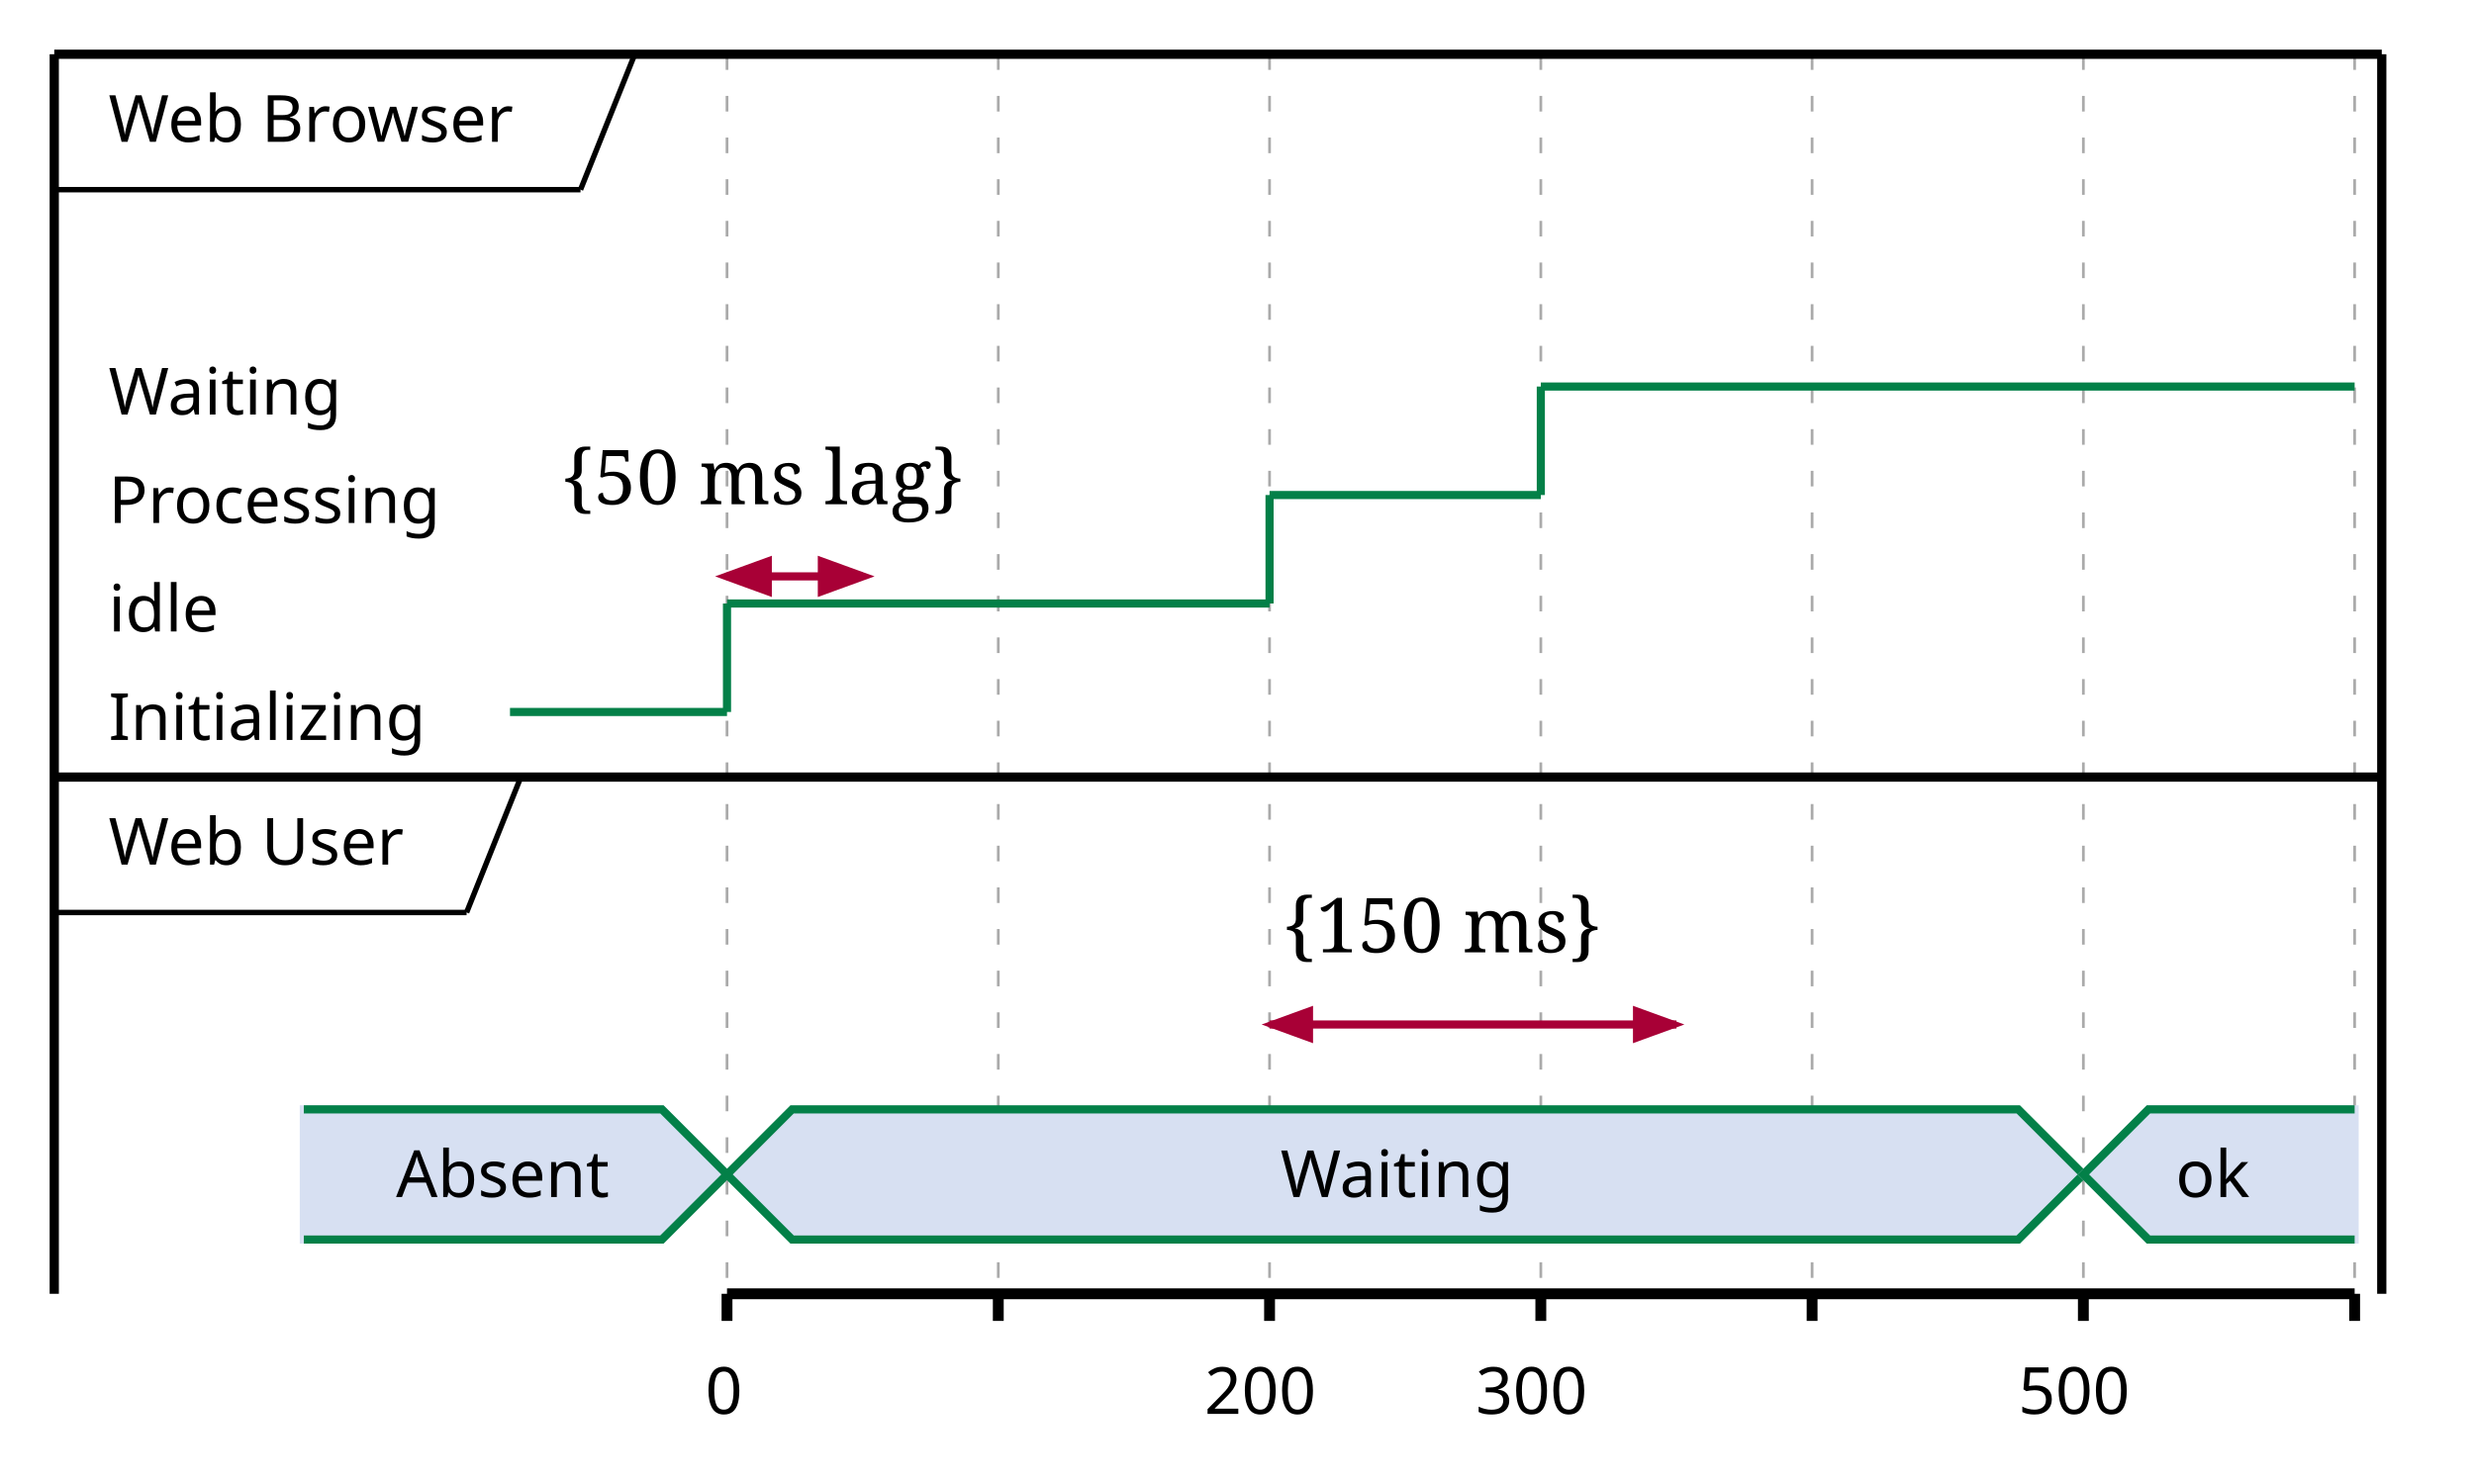
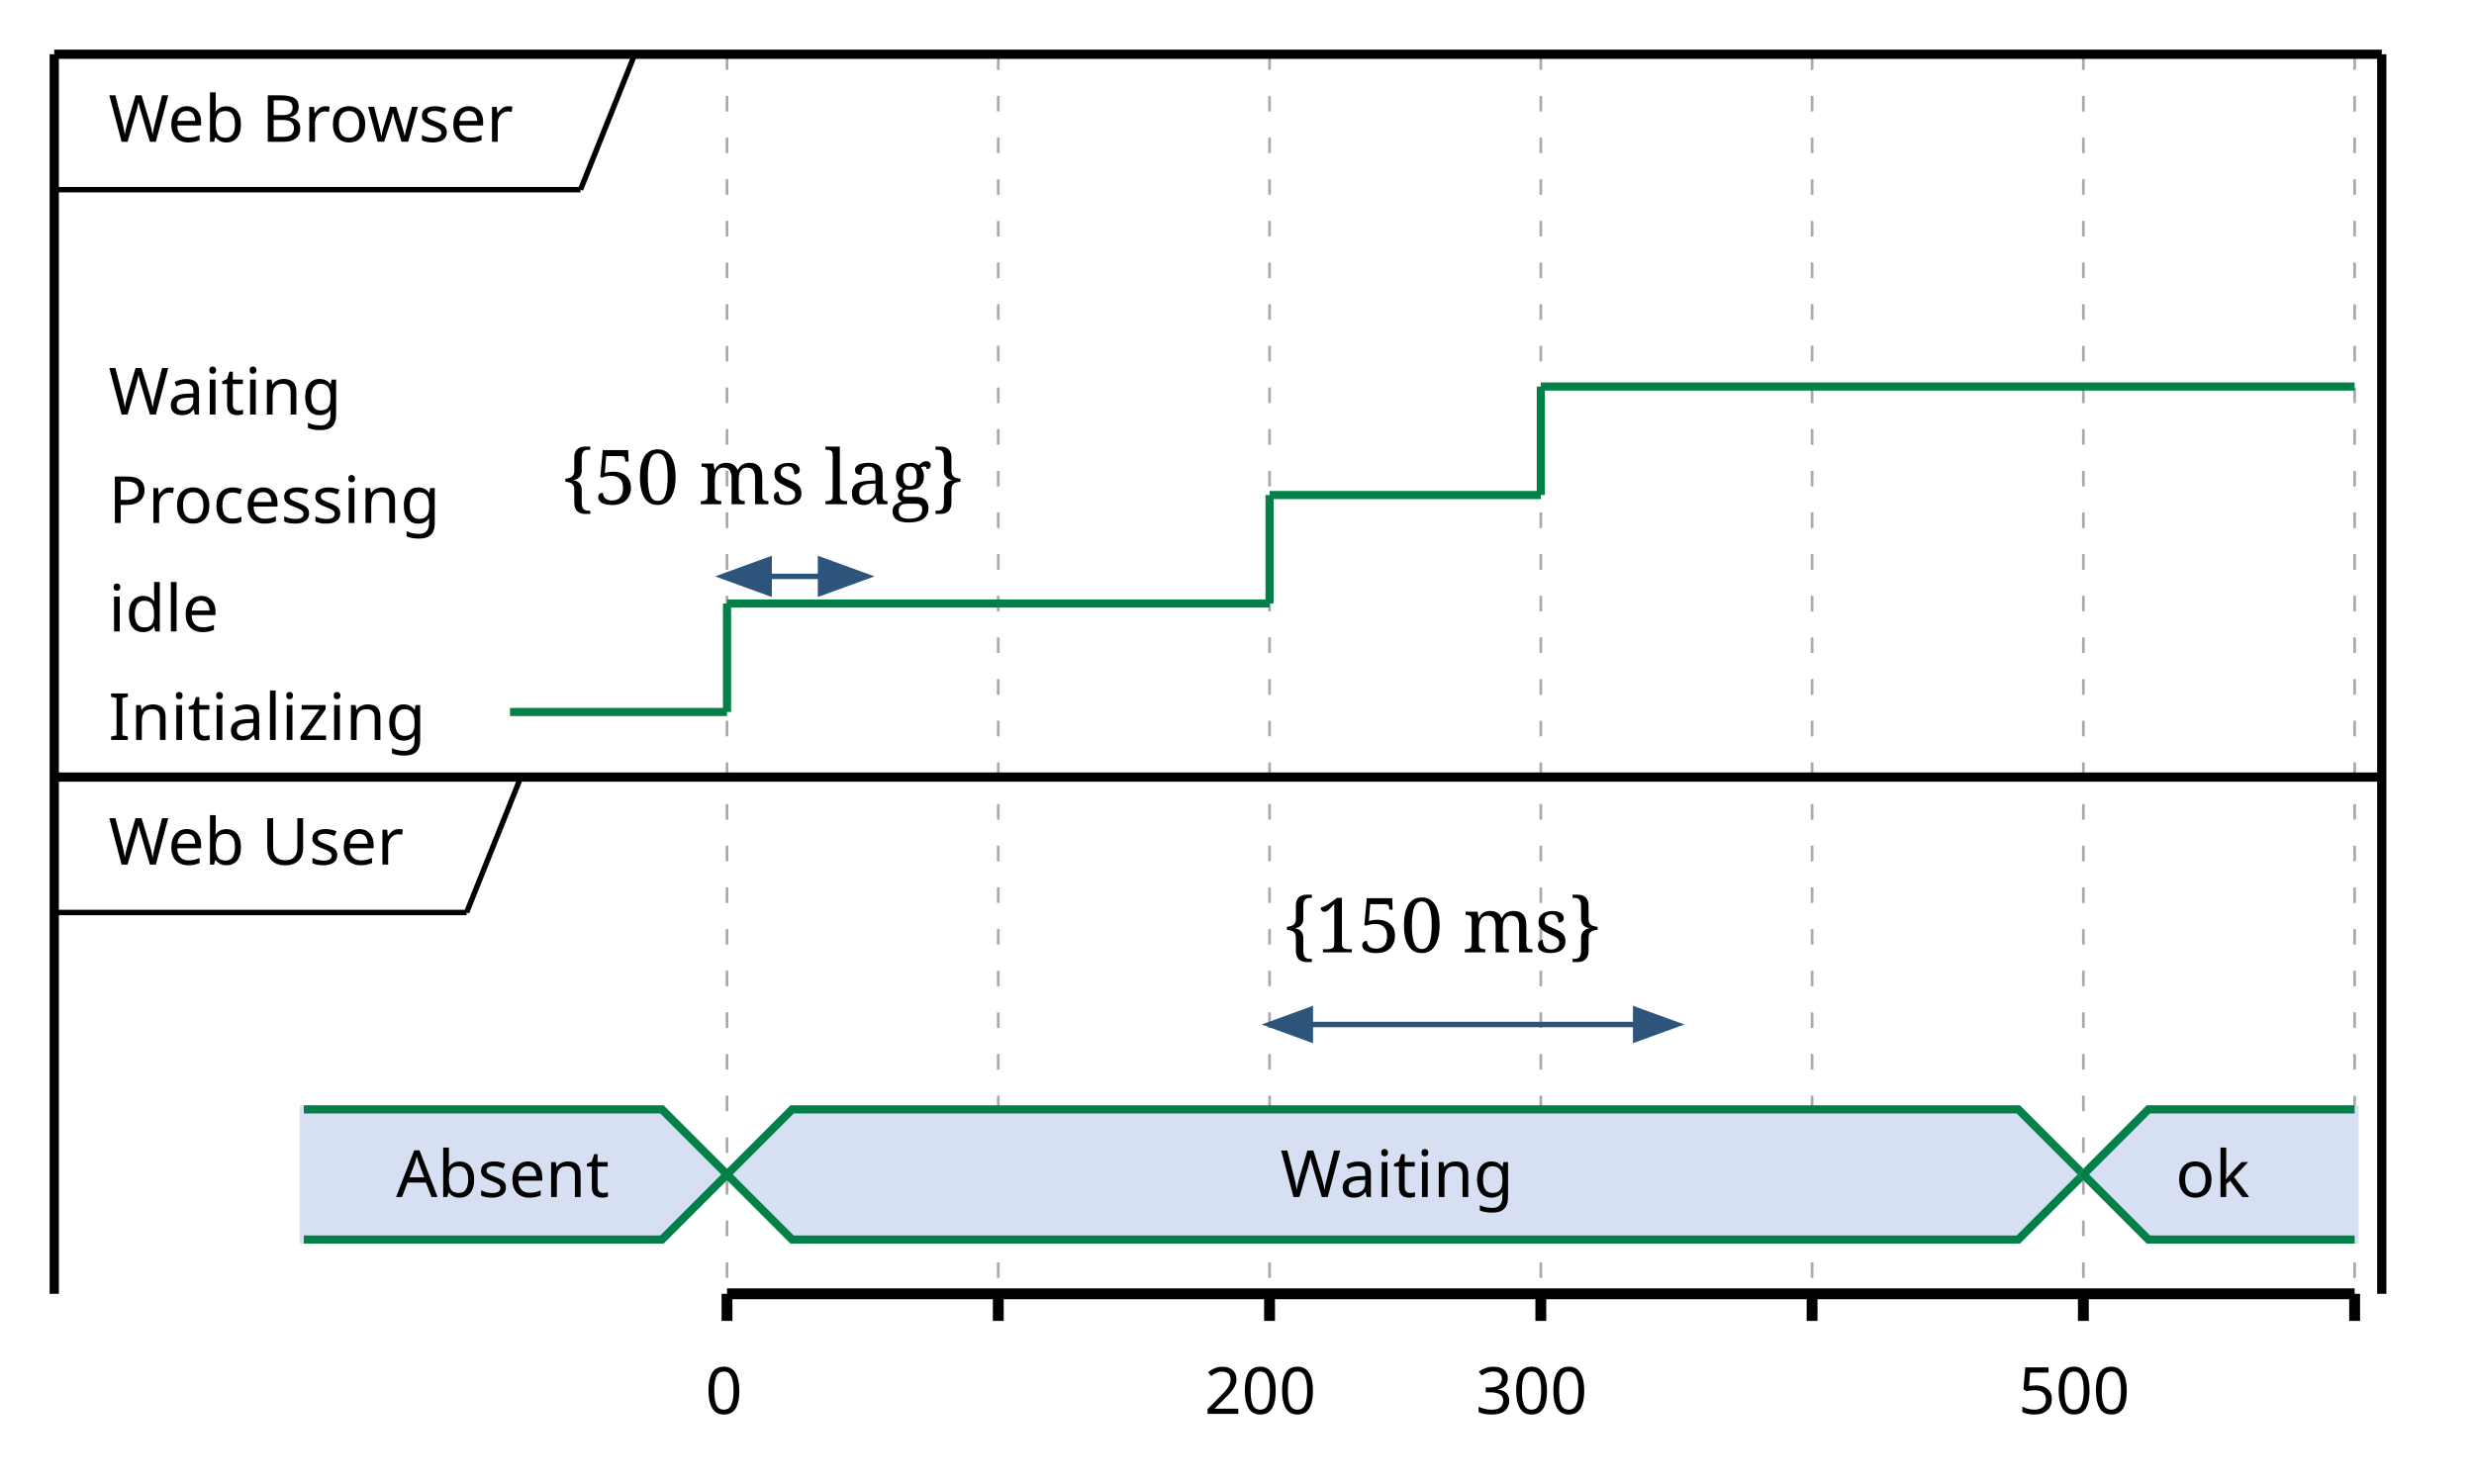
<svg xmlns="http://www.w3.org/2000/svg" contentScriptType="application/ecmascript" contentStyleType="text/css" height="285.417px" preserveAspectRatio="none" style="width:475px;height:285px;background:#00000000;" version="1.1" viewBox="0 0 475 285" width="475px" zoomAndPan="magnify">
  <defs />
  <g>
    <line style="stroke:#000000;stroke-width:1.771;" x1="10.417" x2="10.417" y1="10.417" y2="248.47" />
    <line style="stroke:#000000;stroke-width:1.771;" x1="457.292" x2="457.292" y1="10.417" y2="248.47" />
    <line style="stroke:#AAAAAA;stroke-width:0.521;stroke-dasharray:3.0,5.0;" x1="139.583" x2="139.583" y1="10.417" y2="248.47" />
    <line style="stroke:#AAAAAA;stroke-width:0.521;stroke-dasharray:3.0,5.0;" x1="191.667" x2="191.667" y1="10.417" y2="248.47" />
    <line style="stroke:#AAAAAA;stroke-width:0.521;stroke-dasharray:3.0,5.0;" x1="243.75" x2="243.75" y1="10.417" y2="248.47" />
    <line style="stroke:#AAAAAA;stroke-width:0.521;stroke-dasharray:3.0,5.0;" x1="295.833" x2="295.833" y1="10.417" y2="248.47" />
    <line style="stroke:#AAAAAA;stroke-width:0.521;stroke-dasharray:3.0,5.0;" x1="347.917" x2="347.917" y1="10.417" y2="248.47" />
    <line style="stroke:#AAAAAA;stroke-width:0.521;stroke-dasharray:3.0,5.0;" x1="400" x2="400" y1="10.417" y2="248.47" />
    <line style="stroke:#AAAAAA;stroke-width:0.521;stroke-dasharray:3.0,5.0;" x1="452.083" x2="452.083" y1="10.417" y2="248.47" />
    <line style="stroke:#000000;stroke-width:1.771;" x1="10.417" x2="457.292" y1="10.417" y2="10.417" />
    <text fill="#000000" font-family="Verdana" font-size="12.5" lengthAdjust="spacing" textLength="84.375" x="20.833" y="27.228">Web Browser</text>
    <line style="stroke:#000000;stroke-width:1.042;" x1="10.417" x2="111.458" y1="36.426" y2="36.426" />
    <line style="stroke:#000000;stroke-width:1.042;" x1="111.458" x2="121.875" y1="36.426" y2="10.417" />
    <text fill="#000000" font-family="Verdana" font-size="12.5" lengthAdjust="spacing" textLength="62.5" x="20.833" y="142.104">Initializing</text>
    <text fill="#000000" font-family="Verdana" font-size="12.5" lengthAdjust="spacing" textLength="22.917" x="20.833" y="121.271">idle</text>
    <text fill="#000000" font-family="Verdana" font-size="12.5" lengthAdjust="spacing" textLength="71.875" x="20.833" y="100.437">Processing</text>
    <text fill="#000000" font-family="Verdana" font-size="12.5" lengthAdjust="spacing" textLength="47.917" x="20.833" y="79.604">Waiting</text>
    <line style="stroke:#038048;stroke-width:1.562;" x1="97.917" x2="139.583" y1="136.735" y2="136.735" />
    <line style="stroke:#038048;stroke-width:1.562;" x1="139.583" x2="243.75" y1="115.902" y2="115.902" />
    <line style="stroke:#038048;stroke-width:1.562;" x1="243.75" x2="295.833" y1="95.068" y2="95.068" />
    <line style="stroke:#038048;stroke-width:1.562;" x1="295.833" x2="452.083" y1="74.235" y2="74.235" />
    <line style="stroke:#038048;stroke-width:1.562;" x1="139.583" x2="139.583" y1="115.902" y2="136.735" />
    <line style="stroke:#038048;stroke-width:1.562;" x1="243.75" x2="243.75" y1="95.068" y2="115.902" />
    <line style="stroke:#038048;stroke-width:1.562;" x1="295.833" x2="295.833" y1="74.235" y2="95.068" />
-     <line style="stroke:#A80036;stroke-width:1.562;" x1="139.583" x2="165.625" y1="110.693" y2="110.693" />
-     <polygon fill="#A80036" points="147.414,107.843,147.414,113.543,139.583,110.693" style="stroke:#A80036;stroke-width:1.562;" />
-     <polygon fill="#A80036" points="157.794,113.543,157.794,107.843,165.625,110.693" style="stroke:#A80036;stroke-width:1.562;" />
+     <line style="stroke:#2D547A;stroke-width:1.042;" x1="139.583" x2="165.625" y1="110.693" y2="110.693" />
+     <polygon fill="#2D547A" points="147.414,107.843,147.414,113.543,139.583,110.693" style="stroke:#2D547A;stroke-width:1.562;" />
+     <polygon fill="#2D547A" points="157.794,113.543,157.794,107.843,165.625,110.693" style="stroke:#2D547A;stroke-width:1.562;" />
    <text fill="#000000" font-family="Serif" font-size="14.583" lengthAdjust="spacing" textLength="89.583" x="107.812" y="96.837">{50 ms lag}</text>
    <line style="stroke:#000000;stroke-width:1.771;" x1="10.417" x2="457.292" y1="149.235" y2="149.235" />
    <text fill="#000000" font-family="Verdana" font-size="12.5" lengthAdjust="spacing" textLength="62.5" x="20.833" y="166.046">Web User</text>
    <line style="stroke:#000000;stroke-width:1.042;" x1="10.417" x2="89.583" y1="175.244" y2="175.244" />
    <line style="stroke:#000000;stroke-width:1.042;" x1="89.583" x2="100" y1="175.244" y2="149.235" />
    <polygon fill="#D7E0F2" points="58.333,213.053,127.083,213.053,139.583,225.553,127.083,238.053,58.333,238.053" style="stroke:#D7E0F2;stroke-width:1.562;" />
    <path d="M58.333,213.053 L127.083,213.053 L139.583,225.553 L127.083,238.053 L58.333,238.053 " fill="#D7E0F2" style="stroke:#038048;stroke-width:1.562;" />
    <text fill="#000000" font-family="Verdana" font-size="12.5" lengthAdjust="spacing" textLength="45.833" x="76.042" y="229.881">Absent</text>
    <polygon fill="#D7E0F2" points="152.083,213.053,387.5,213.053,400,225.553,387.5,238.053,152.083,238.053,139.583,225.553" style="stroke:#038048;stroke-width:1.562;" />
    <polygon fill="#D7E0F2" points="412.5,213.053,452.083,213.053,452.083,238.053,412.5,238.053,400,225.553" style="stroke:#D7E0F2;stroke-width:1.562;" />
    <path d="M452.083,213.053 L412.5,213.053 L400,225.553 L412.5,238.053 L452.083,238.053 " fill="#D7E0F2" style="stroke:#038048;stroke-width:1.562;" />
    <text fill="#000000" font-family="Verdana" font-size="12.5" lengthAdjust="spacing" textLength="47.917" x="245.833" y="229.881">Waiting</text>
    <text fill="#000000" font-family="Verdana" font-size="12.5" lengthAdjust="spacing" textLength="15.625" x="417.708" y="229.881">ok</text>
-     <line style="stroke:#A80036;stroke-width:1.562;" x1="243.75" x2="321.875" y1="196.753" y2="196.753" />
-     <polygon fill="#A80036" points="251.581,193.903,251.581,199.603,243.75,196.753" style="stroke:#A80036;stroke-width:1.042;" />
-     <polygon fill="#A80036" points="314.044,199.603,314.044,193.903,321.875,196.753" style="stroke:#A80036;stroke-width:1.042;" />
+     <line style="stroke:#2D547A;stroke-width:1.042;" x1="243.75" x2="321.875" y1="196.753" y2="196.753" />
+     <polygon fill="#2D547A" points="251.581,193.903,251.581,199.603,243.75,196.753" style="stroke:#2D547A;stroke-width:1.042;" />
+     <polygon fill="#2D547A" points="314.044,199.603,314.044,193.903,321.875,196.753" style="stroke:#2D547A;stroke-width:1.042;" />
    <text fill="#000000" font-family="Serif" font-size="14.583" lengthAdjust="spacing" textLength="72.917" x="246.354" y="182.897">{150 ms}</text>
    <line style="stroke:#000000;stroke-width:2.083;" x1="139.583" x2="139.583" y1="248.47" y2="253.678" />
    <line style="stroke:#000000;stroke-width:2.083;" x1="191.667" x2="191.667" y1="248.47" y2="253.678" />
    <line style="stroke:#000000;stroke-width:2.083;" x1="243.75" x2="243.75" y1="248.47" y2="253.678" />
    <line style="stroke:#000000;stroke-width:2.083;" x1="295.833" x2="295.833" y1="248.47" y2="253.678" />
    <line style="stroke:#000000;stroke-width:2.083;" x1="347.917" x2="347.917" y1="248.47" y2="253.678" />
    <line style="stroke:#000000;stroke-width:2.083;" x1="400" x2="400" y1="248.47" y2="253.678" />
    <line style="stroke:#000000;stroke-width:2.083;" x1="452.083" x2="452.083" y1="248.47" y2="253.678" />
    <line style="stroke:#000000;stroke-width:2.083;" x1="139.583" x2="452.083" y1="248.47" y2="248.47" />
    <text fill="#000000" font-family="Verdana" font-size="12.5" lengthAdjust="spacing" textLength="8.333" x="135.417" y="271.531">0</text>
    <text fill="#000000" font-family="Verdana" font-size="12.5" lengthAdjust="spacing" textLength="25" x="231.25" y="271.531">200</text>
    <text fill="#000000" font-family="Verdana" font-size="12.5" lengthAdjust="spacing" textLength="25" x="283.333" y="271.531">300</text>
    <text fill="#000000" font-family="Verdana" font-size="12.5" lengthAdjust="spacing" textLength="25" x="387.5" y="271.531">500</text>
  </g>
</svg>
